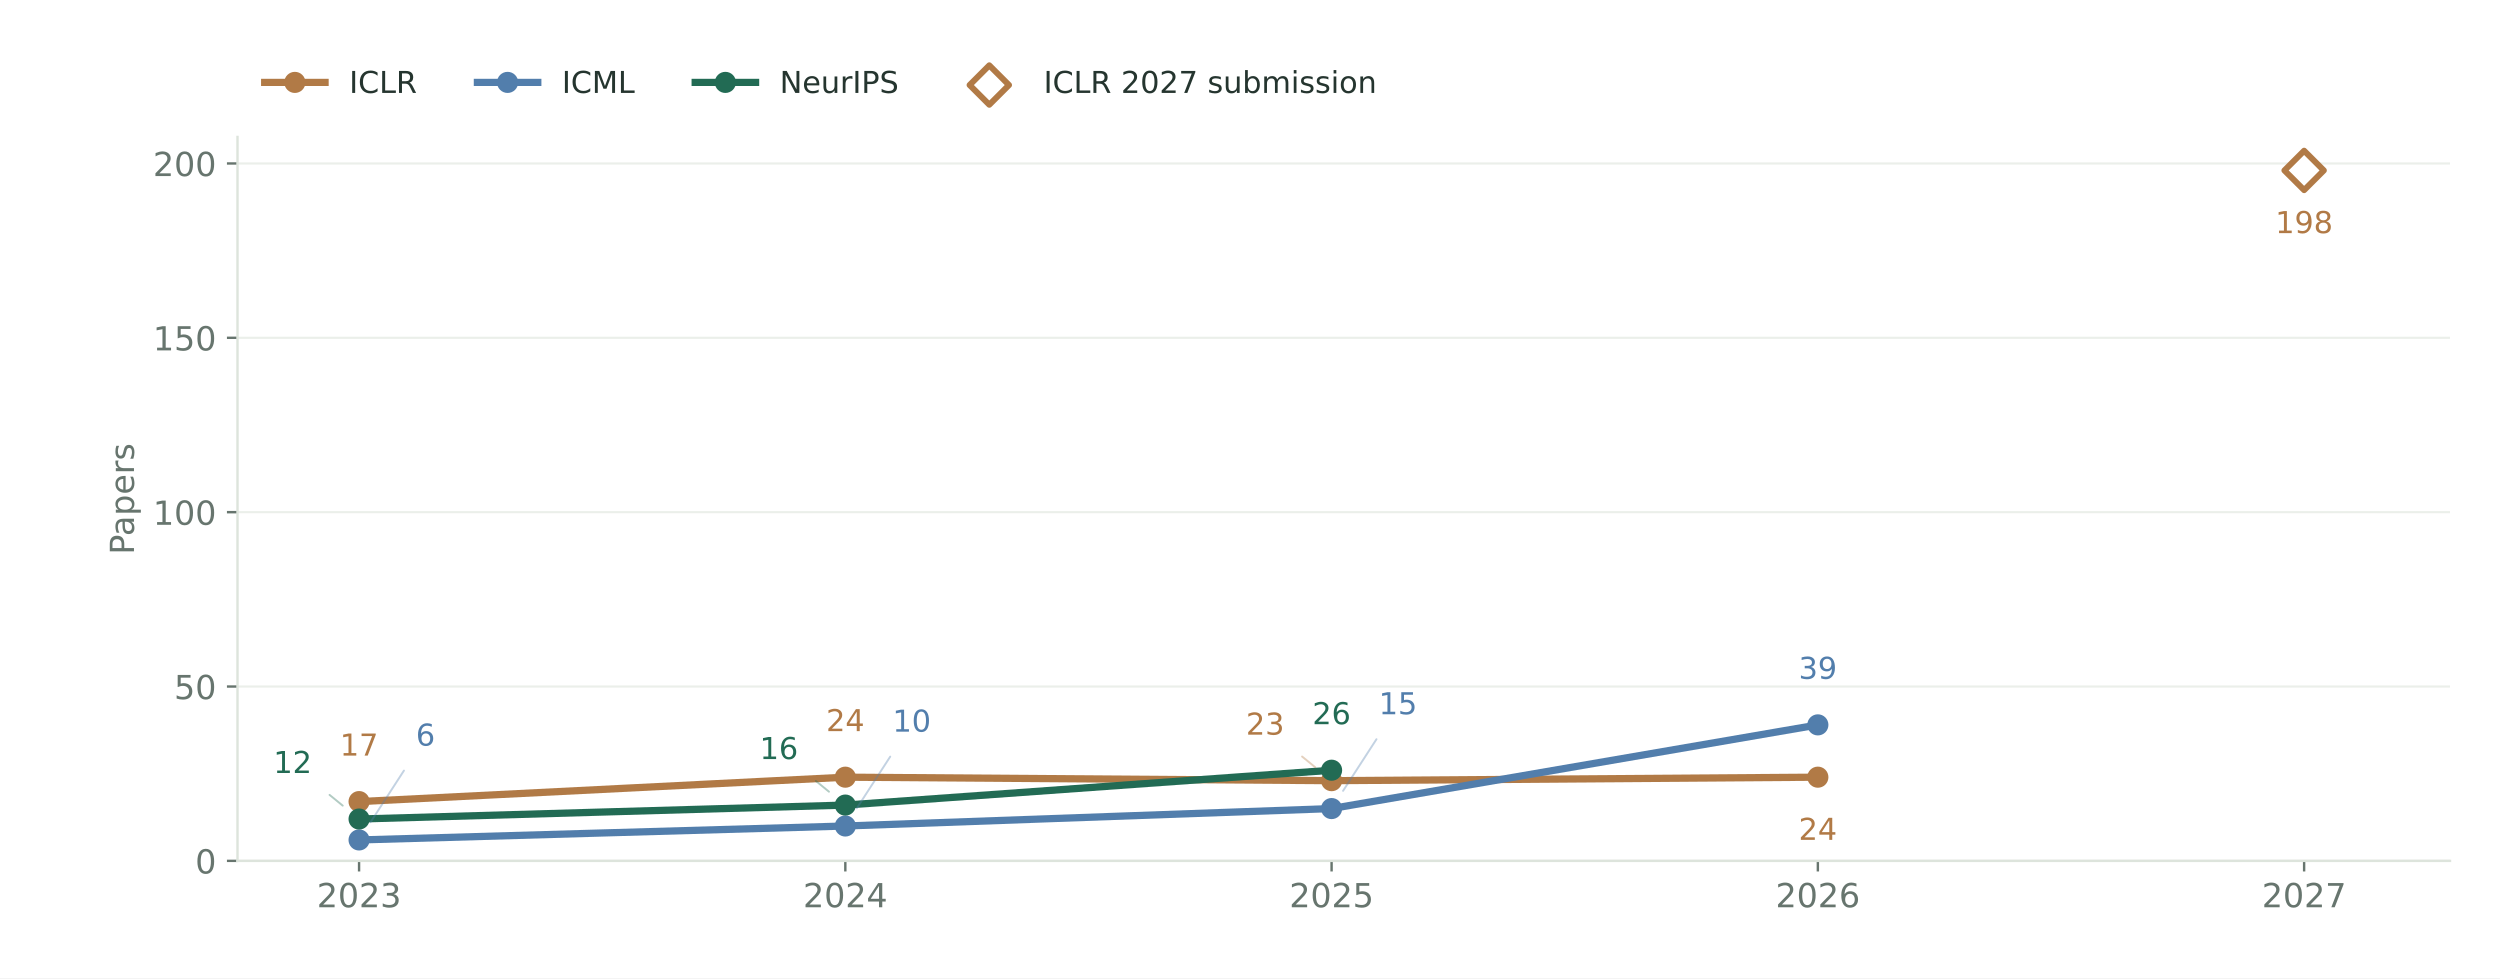
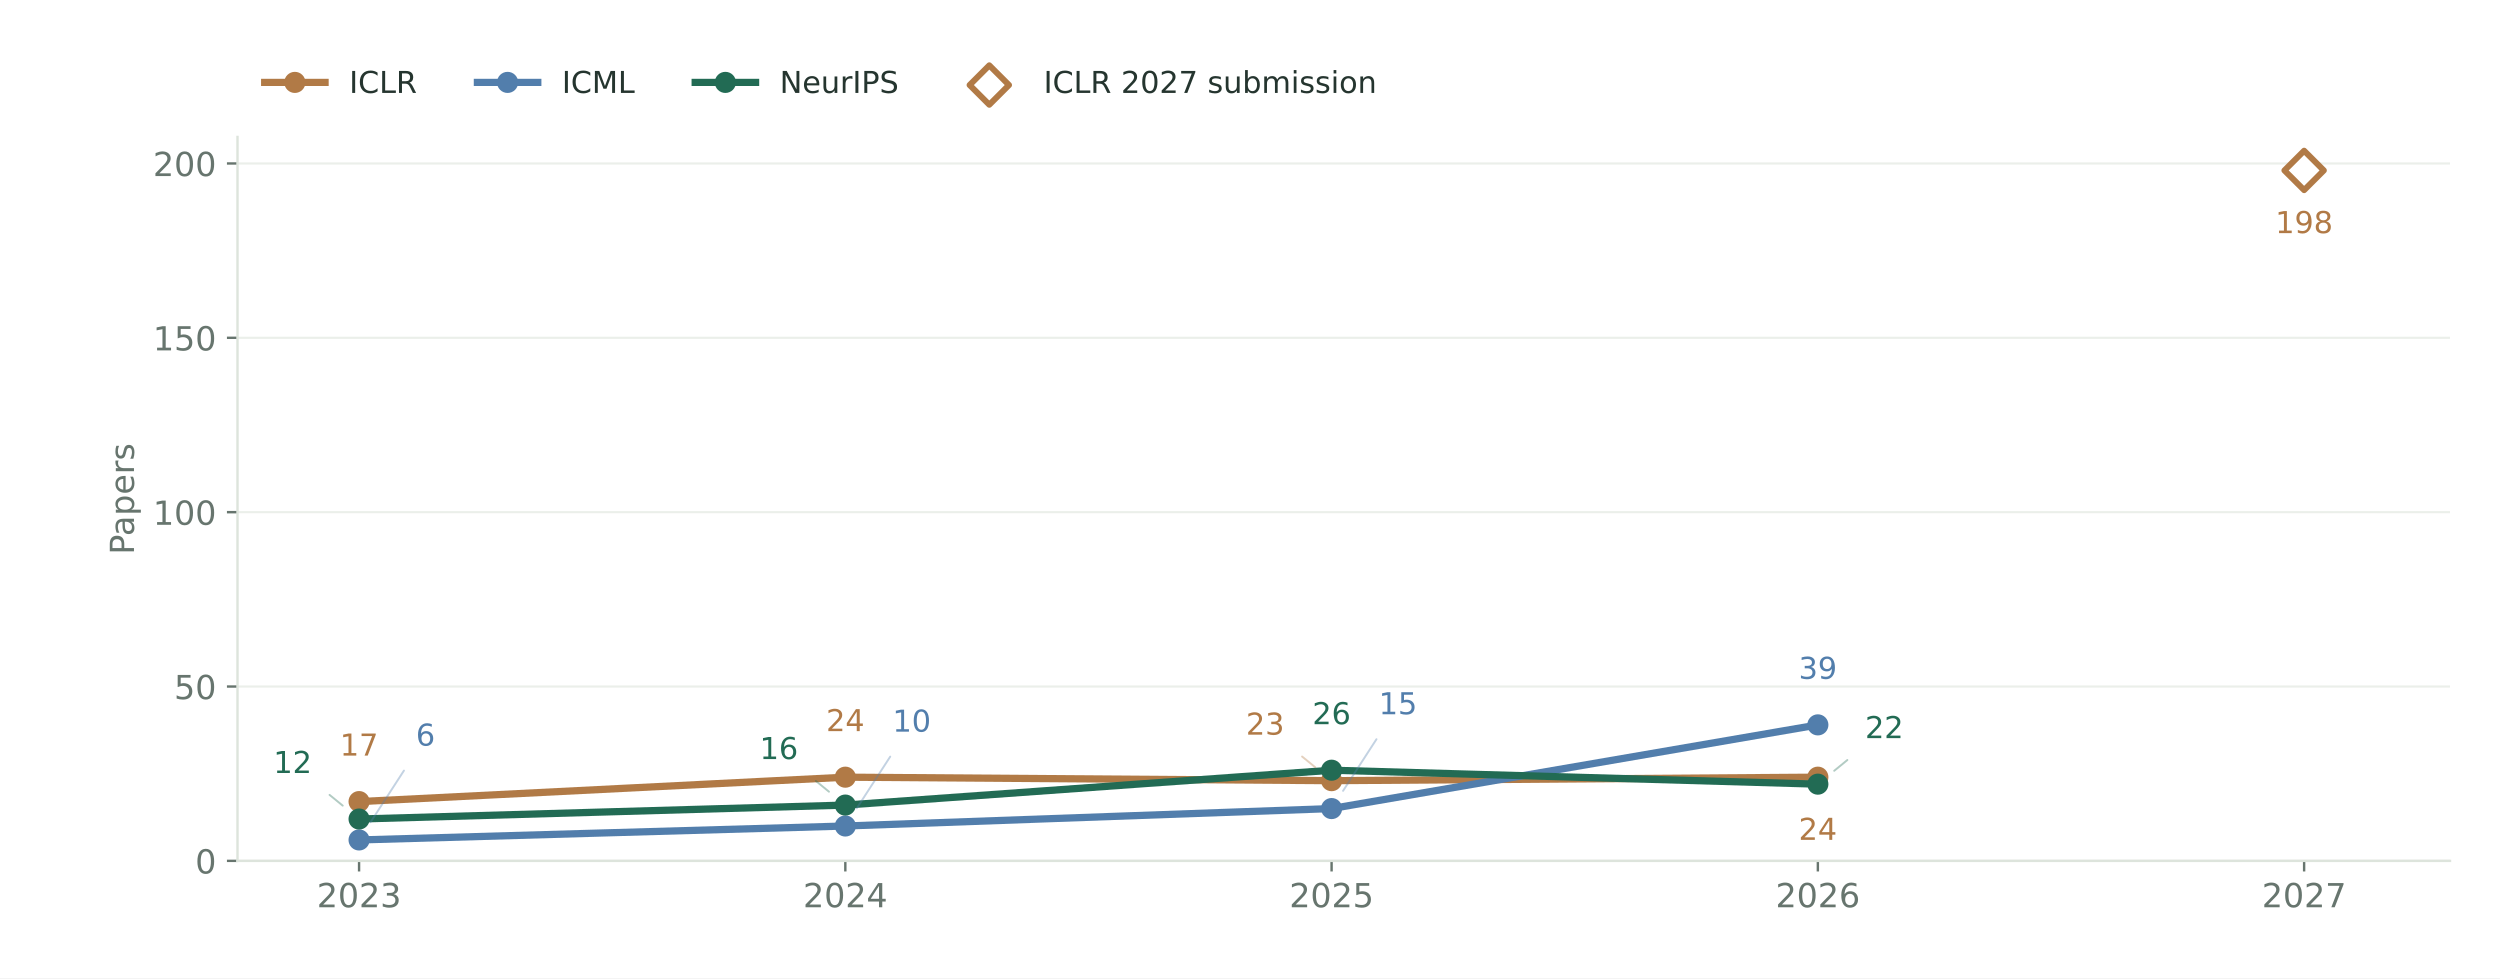
<svg xmlns="http://www.w3.org/2000/svg" xmlns:xlink="http://www.w3.org/1999/xlink" width="828pt" height="324pt" viewBox="0 0 828 324" version="1.1">
  <defs>
    <style type="text/css">*{stroke-linejoin: round; stroke-linecap: butt}</style>
  </defs>
  <g id="figure_1">
    <g id="patch_1">
      <path d="M 0 324  L 828 324  L 828 0  L 0 0  z " style="fill: #ffffff" />
    </g>
    <g id="axes_1">
      <g id="patch_2">
        <path d="M 78.66 285.12  L 811.44 285.12  L 811.44 45.36  L 78.66 45.36  z " style="fill: #ffffff" />
      </g>
      <g id="matplotlib.axis_1">
        <g id="xtick_1">
          <g id="line2d_1">
            <defs>
-               <path id="m07a7f90bcd" d="M 0 0  L 0 3.5  " style="stroke: #67756e; stroke-width: 0.8" />
+               <path id="mfd717eef2a" d="M 0 0  L 0 3.5  " style="stroke: #67756e; stroke-width: 0.8" />
            </defs>
            <g>
-               <use xlink:href="#m07a7f90bcd" x="118.923" y="285.12" style="fill: #67756e; stroke: #67756e; stroke-width: 0.8" />
+               <use xlink:href="#mfd717eef2a" x="118.923" y="285.12" style="fill: #67756e; stroke: #67756e; stroke-width: 0.8" />
            </g>
          </g>
          <g id="text_1">
            <text style="font-size: 11px; font-family: 'DejaVu Sans'; text-anchor: middle; fill: #67756e" x="118.923" y="300.478" transform="rotate(-0 118.9226 300.4783)">2023</text>
          </g>
        </g>
        <g id="xtick_2">
          <g id="line2d_2">
            <g>
-               <use xlink:href="#m07a7f90bcd" x="279.973" y="285.12" style="fill: #67756e; stroke: #67756e; stroke-width: 0.8" />
+               <use xlink:href="#mfd717eef2a" x="279.973" y="285.12" style="fill: #67756e; stroke: #67756e; stroke-width: 0.8" />
            </g>
          </g>
          <g id="text_2">
            <text style="font-size: 11px; font-family: 'DejaVu Sans'; text-anchor: middle; fill: #67756e" x="279.973" y="300.478" transform="rotate(-0 279.9732 300.4783)">2024</text>
          </g>
        </g>
        <g id="xtick_3">
          <g id="line2d_3">
            <g>
-               <use xlink:href="#m07a7f90bcd" x="441.024" y="285.12" style="fill: #67756e; stroke: #67756e; stroke-width: 0.8" />
+               <use xlink:href="#mfd717eef2a" x="441.024" y="285.12" style="fill: #67756e; stroke: #67756e; stroke-width: 0.8" />
            </g>
          </g>
          <g id="text_3">
            <text style="font-size: 11px; font-family: 'DejaVu Sans'; text-anchor: middle; fill: #67756e" x="441.024" y="300.478" transform="rotate(-0 441.0237 300.4783)">2025</text>
          </g>
        </g>
        <g id="xtick_4">
          <g id="line2d_4">
            <g>
-               <use xlink:href="#m07a7f90bcd" x="602.074" y="285.12" style="fill: #67756e; stroke: #67756e; stroke-width: 0.8" />
+               <use xlink:href="#mfd717eef2a" x="602.074" y="285.12" style="fill: #67756e; stroke: #67756e; stroke-width: 0.8" />
            </g>
          </g>
          <g id="text_4">
            <text style="font-size: 11px; font-family: 'DejaVu Sans'; text-anchor: middle; fill: #67756e" x="602.074" y="300.478" transform="rotate(-0 602.0743 300.4783)">2026</text>
          </g>
        </g>
        <g id="xtick_5">
          <g id="line2d_5">
            <g>
-               <use xlink:href="#m07a7f90bcd" x="763.125" y="285.12" style="fill: #67756e; stroke: #67756e; stroke-width: 0.8" />
+               <use xlink:href="#mfd717eef2a" x="763.125" y="285.12" style="fill: #67756e; stroke: #67756e; stroke-width: 0.8" />
            </g>
          </g>
          <g id="text_5">
            <text style="font-size: 11px; font-family: 'DejaVu Sans'; text-anchor: middle; fill: #67756e" x="763.125" y="300.478" transform="rotate(-0 763.1248 300.4783)">2027</text>
          </g>
        </g>
      </g>
      <g id="matplotlib.axis_2">
        <g id="ytick_1">
          <g id="line2d_6">
-             <path d="M 78.66 285.12  L 811.44 285.12  " clip-path="url(#p787ca02645)" style="fill: none; stroke: #dde4dc; stroke-opacity: 0.6; stroke-width: 0.7; stroke-linecap: square" />
+             <path d="M 78.66 285.12  L 811.44 285.12  " clip-path="url(#pc16fa0a04d)" style="fill: none; stroke: #dde4dc; stroke-opacity: 0.6; stroke-width: 0.7; stroke-linecap: square" />
          </g>
          <g id="line2d_7">
            <defs>
-               <path id="ma40c1c69a3" d="M 0 0  L -3.5 0  " style="stroke: #67756e; stroke-width: 0.8" />
+               <path id="m2254d77145" d="M 0 0  L -3.5 0  " style="stroke: #67756e; stroke-width: 0.8" />
            </defs>
            <g>
-               <use xlink:href="#ma40c1c69a3" x="78.66" y="285.12" style="fill: #67756e; stroke: #67756e; stroke-width: 0.8" />
+               <use xlink:href="#m2254d77145" x="78.66" y="285.12" style="fill: #67756e; stroke: #67756e; stroke-width: 0.8" />
            </g>
          </g>
          <g id="text_6">
            <text style="font-size: 11px; font-family: 'DejaVu Sans'; text-anchor: end; fill: #67756e" x="71.66" y="289.299" transform="rotate(-0 71.66 289.2991)">0</text>
          </g>
        </g>
        <g id="ytick_2">
          <g id="line2d_8">
-             <path d="M 78.66 227.374  L 811.44 227.374  " clip-path="url(#p787ca02645)" style="fill: none; stroke: #dde4dc; stroke-opacity: 0.6; stroke-width: 0.7; stroke-linecap: square" />
+             <path d="M 78.66 227.374  L 811.44 227.374  " clip-path="url(#pc16fa0a04d)" style="fill: none; stroke: #dde4dc; stroke-opacity: 0.6; stroke-width: 0.7; stroke-linecap: square" />
          </g>
          <g id="line2d_9">
            <g>
-               <use xlink:href="#ma40c1c69a3" x="78.66" y="227.374" style="fill: #67756e; stroke: #67756e; stroke-width: 0.8" />
+               <use xlink:href="#m2254d77145" x="78.66" y="227.374" style="fill: #67756e; stroke: #67756e; stroke-width: 0.8" />
            </g>
          </g>
          <g id="text_7">
            <text style="font-size: 11px; font-family: 'DejaVu Sans'; text-anchor: end; fill: #67756e" x="71.66" y="231.553" transform="rotate(-0 71.66 231.5535)">50</text>
          </g>
        </g>
        <g id="ytick_3">
          <g id="line2d_10">
-             <path d="M 78.66 169.629  L 811.44 169.629  " clip-path="url(#p787ca02645)" style="fill: none; stroke: #dde4dc; stroke-opacity: 0.6; stroke-width: 0.7; stroke-linecap: square" />
+             <path d="M 78.66 169.629  L 811.44 169.629  " clip-path="url(#pc16fa0a04d)" style="fill: none; stroke: #dde4dc; stroke-opacity: 0.6; stroke-width: 0.7; stroke-linecap: square" />
          </g>
          <g id="line2d_11">
            <g>
-               <use xlink:href="#ma40c1c69a3" x="78.66" y="169.629" style="fill: #67756e; stroke: #67756e; stroke-width: 0.8" />
+               <use xlink:href="#m2254d77145" x="78.66" y="169.629" style="fill: #67756e; stroke: #67756e; stroke-width: 0.8" />
            </g>
          </g>
          <g id="text_8">
            <text style="font-size: 11px; font-family: 'DejaVu Sans'; text-anchor: end; fill: #67756e" x="71.66" y="173.808" transform="rotate(-0 71.66 173.8078)">100</text>
          </g>
        </g>
        <g id="ytick_4">
          <g id="line2d_12">
-             <path d="M 78.66 111.883  L 811.44 111.883  " clip-path="url(#p787ca02645)" style="fill: none; stroke: #dde4dc; stroke-opacity: 0.6; stroke-width: 0.7; stroke-linecap: square" />
+             <path d="M 78.66 111.883  L 811.44 111.883  " clip-path="url(#pc16fa0a04d)" style="fill: none; stroke: #dde4dc; stroke-opacity: 0.6; stroke-width: 0.7; stroke-linecap: square" />
          </g>
          <g id="line2d_13">
            <g>
-               <use xlink:href="#ma40c1c69a3" x="78.66" y="111.883" style="fill: #67756e; stroke: #67756e; stroke-width: 0.8" />
+               <use xlink:href="#m2254d77145" x="78.66" y="111.883" style="fill: #67756e; stroke: #67756e; stroke-width: 0.8" />
            </g>
          </g>
          <g id="text_9">
            <text style="font-size: 11px; font-family: 'DejaVu Sans'; text-anchor: end; fill: #67756e" x="71.66" y="116.062" transform="rotate(-0 71.66 116.0621)">150</text>
          </g>
        </g>
        <g id="ytick_5">
          <g id="line2d_14">
-             <path d="M 78.66 54.137  L 811.44 54.137  " clip-path="url(#p787ca02645)" style="fill: none; stroke: #dde4dc; stroke-opacity: 0.6; stroke-width: 0.7; stroke-linecap: square" />
+             <path d="M 78.66 54.137  L 811.44 54.137  " clip-path="url(#pc16fa0a04d)" style="fill: none; stroke: #dde4dc; stroke-opacity: 0.6; stroke-width: 0.7; stroke-linecap: square" />
          </g>
          <g id="line2d_15">
            <g>
-               <use xlink:href="#ma40c1c69a3" x="78.66" y="54.137" style="fill: #67756e; stroke: #67756e; stroke-width: 0.8" />
+               <use xlink:href="#m2254d77145" x="78.66" y="54.137" style="fill: #67756e; stroke: #67756e; stroke-width: 0.8" />
            </g>
          </g>
          <g id="text_10">
            <text style="font-size: 11px; font-family: 'DejaVu Sans'; text-anchor: end; fill: #67756e" x="71.66" y="58.316" transform="rotate(-0 71.66 58.31648)">200</text>
          </g>
        </g>
        <g id="text_11">
          <text style="font-size: 11px; font-family: 'DejaVu Sans'; text-anchor: middle; fill: #67756e" x="44.376" y="165.24" transform="rotate(-90 44.37609 165.24)">Papers</text>
        </g>
      </g>
      <g id="line2d_16">
-         <path d="M 118.923 265.486  L 279.973 257.402  L 441.024 258.557  L 602.074 257.402  " clip-path="url(#p787ca02645)" style="fill: none; stroke: #b17a46; stroke-width: 2.4; stroke-linecap: square" />
-         <defs>
-           <path id="m669ca16570" d="M 0 3  C 0.796 3 1.559 2.684 2.121 2.121  C 2.684 1.559 3 0.796 3 0  C 3 -0.796 2.684 -1.559 2.121 -2.121  C 1.559 -2.684 0.796 -3 0 -3  C -0.796 -3 -1.559 -2.684 -2.121 -2.121  C -2.684 -1.559 -3 -0.796 -3 0  C -3 0.796 -2.684 1.559 -2.121 2.121  C -1.559 2.684 -0.796 3 0 3  z " style="stroke: #b17a46" />
-         </defs>
-         <g clip-path="url(#p787ca02645)">
-           <use xlink:href="#m669ca16570" x="118.923" y="265.486" style="fill: #b17a46; stroke: #b17a46" />
-           <use xlink:href="#m669ca16570" x="279.973" y="257.402" style="fill: #b17a46; stroke: #b17a46" />
-           <use xlink:href="#m669ca16570" x="441.024" y="258.557" style="fill: #b17a46; stroke: #b17a46" />
-           <use xlink:href="#m669ca16570" x="602.074" y="257.402" style="fill: #b17a46; stroke: #b17a46" />
+         <path d="M 118.923 265.486  L 279.973 257.402  L 441.024 258.557  L 602.074 257.402  " clip-path="url(#pc16fa0a04d)" style="fill: none; stroke: #b17a46; stroke-width: 2.4; stroke-linecap: square" />
+         <defs>
+           <path id="mfc69d1dbd6" d="M 0 3  C 0.796 3 1.559 2.684 2.121 2.121  C 2.684 1.559 3 0.796 3 0  C 3 -0.796 2.684 -1.559 2.121 -2.121  C 1.559 -2.684 0.796 -3 0 -3  C -0.796 -3 -1.559 -2.684 -2.121 -2.121  C -2.684 -1.559 -3 -0.796 -3 0  C -3 0.796 -2.684 1.559 -2.121 2.121  C -1.559 2.684 -0.796 3 0 3  z " style="stroke: #b17a46" />
+         </defs>
+         <g clip-path="url(#pc16fa0a04d)">
+           <use xlink:href="#mfc69d1dbd6" x="118.923" y="265.486" style="fill: #b17a46; stroke: #b17a46" />
+           <use xlink:href="#mfc69d1dbd6" x="279.973" y="257.402" style="fill: #b17a46; stroke: #b17a46" />
+           <use xlink:href="#mfc69d1dbd6" x="441.024" y="258.557" style="fill: #b17a46; stroke: #b17a46" />
+           <use xlink:href="#mfc69d1dbd6" x="602.074" y="257.402" style="fill: #b17a46; stroke: #b17a46" />
        </g>
      </g>
      <g id="line2d_17">
-         <path d="M 118.923 278.191  L 279.973 273.571  L 441.024 267.796  L 602.074 240.078  " clip-path="url(#p787ca02645)" style="fill: none; stroke: #527eac; stroke-width: 2.4; stroke-linecap: square" />
-         <defs>
-           <path id="md6dc3d672e" d="M 0 3  C 0.796 3 1.559 2.684 2.121 2.121  C 2.684 1.559 3 0.796 3 0  C 3 -0.796 2.684 -1.559 2.121 -2.121  C 1.559 -2.684 0.796 -3 0 -3  C -0.796 -3 -1.559 -2.684 -2.121 -2.121  C -2.684 -1.559 -3 -0.796 -3 0  C -3 0.796 -2.684 1.559 -2.121 2.121  C -1.559 2.684 -0.796 3 0 3  z " style="stroke: #527eac" />
-         </defs>
-         <g clip-path="url(#p787ca02645)">
-           <use xlink:href="#md6dc3d672e" x="118.923" y="278.191" style="fill: #527eac; stroke: #527eac" />
-           <use xlink:href="#md6dc3d672e" x="279.973" y="273.571" style="fill: #527eac; stroke: #527eac" />
-           <use xlink:href="#md6dc3d672e" x="441.024" y="267.796" style="fill: #527eac; stroke: #527eac" />
-           <use xlink:href="#md6dc3d672e" x="602.074" y="240.078" style="fill: #527eac; stroke: #527eac" />
+         <path d="M 118.923 278.191  L 279.973 273.571  L 441.024 267.796  L 602.074 240.078  " clip-path="url(#pc16fa0a04d)" style="fill: none; stroke: #527eac; stroke-width: 2.4; stroke-linecap: square" />
+         <defs>
+           <path id="mefba887b21" d="M 0 3  C 0.796 3 1.559 2.684 2.121 2.121  C 2.684 1.559 3 0.796 3 0  C 3 -0.796 2.684 -1.559 2.121 -2.121  C 1.559 -2.684 0.796 -3 0 -3  C -0.796 -3 -1.559 -2.684 -2.121 -2.121  C -2.684 -1.559 -3 -0.796 -3 0  C -3 0.796 -2.684 1.559 -2.121 2.121  C -1.559 2.684 -0.796 3 0 3  z " style="stroke: #527eac" />
+         </defs>
+         <g clip-path="url(#pc16fa0a04d)">
+           <use xlink:href="#mefba887b21" x="118.923" y="278.191" style="fill: #527eac; stroke: #527eac" />
+           <use xlink:href="#mefba887b21" x="279.973" y="273.571" style="fill: #527eac; stroke: #527eac" />
+           <use xlink:href="#mefba887b21" x="441.024" y="267.796" style="fill: #527eac; stroke: #527eac" />
+           <use xlink:href="#mefba887b21" x="602.074" y="240.078" style="fill: #527eac; stroke: #527eac" />
        </g>
      </g>
      <g id="line2d_18">
-         <path d="M 118.923 271.261  L 279.973 266.641  L 441.024 255.092  " clip-path="url(#p787ca02645)" style="fill: none; stroke: #226b54; stroke-width: 2.4; stroke-linecap: square" />
-         <defs>
-           <path id="m3249a725f1" d="M 0 3  C 0.796 3 1.559 2.684 2.121 2.121  C 2.684 1.559 3 0.796 3 0  C 3 -0.796 2.684 -1.559 2.121 -2.121  C 1.559 -2.684 0.796 -3 0 -3  C -0.796 -3 -1.559 -2.684 -2.121 -2.121  C -2.684 -1.559 -3 -0.796 -3 0  C -3 0.796 -2.684 1.559 -2.121 2.121  C -1.559 2.684 -0.796 3 0 3  z " style="stroke: #226b54" />
-         </defs>
-         <g clip-path="url(#p787ca02645)">
-           <use xlink:href="#m3249a725f1" x="118.923" y="271.261" style="fill: #226b54; stroke: #226b54" />
-           <use xlink:href="#m3249a725f1" x="279.973" y="266.641" style="fill: #226b54; stroke: #226b54" />
-           <use xlink:href="#m3249a725f1" x="441.024" y="255.092" style="fill: #226b54; stroke: #226b54" />
+         <path d="M 118.923 271.261  L 279.973 266.641  L 441.024 255.092  L 602.074 259.712  " clip-path="url(#pc16fa0a04d)" style="fill: none; stroke: #226b54; stroke-width: 2.4; stroke-linecap: square" />
+         <defs>
+           <path id="m6d9565d24a" d="M 0 3  C 0.796 3 1.559 2.684 2.121 2.121  C 2.684 1.559 3 0.796 3 0  C 3 -0.796 2.684 -1.559 2.121 -2.121  C 1.559 -2.684 0.796 -3 0 -3  C -0.796 -3 -1.559 -2.684 -2.121 -2.121  C -2.684 -1.559 -3 -0.796 -3 0  C -3 0.796 -2.684 1.559 -2.121 2.121  C -1.559 2.684 -0.796 3 0 3  z " style="stroke: #226b54" />
+         </defs>
+         <g clip-path="url(#pc16fa0a04d)">
+           <use xlink:href="#m6d9565d24a" x="118.923" y="271.261" style="fill: #226b54; stroke: #226b54" />
+           <use xlink:href="#m6d9565d24a" x="279.973" y="266.641" style="fill: #226b54; stroke: #226b54" />
+           <use xlink:href="#m6d9565d24a" x="441.024" y="255.092" style="fill: #226b54; stroke: #226b54" />
+           <use xlink:href="#m6d9565d24a" x="602.074" y="259.712" style="fill: #226b54; stroke: #226b54" />
        </g>
      </g>
      <g id="patch_3">
        <path d="M 78.66 285.12  L 78.66 45.36  " style="fill: none; stroke: #dde4dc; stroke-width: 0.8; stroke-linejoin: miter; stroke-linecap: square" />
      </g>
      <g id="patch_4">
        <path d="M 78.66 285.12  L 811.44 285.12  " style="fill: none; stroke: #dde4dc; stroke-width: 0.8; stroke-linejoin: miter; stroke-linecap: square" />
      </g>
      <g id="PathCollection_1">
        <defs>
-           <path id="m2e8cffaf01" d="M -0 6.519  L 6.519 0  L 0 -6.519  L -6.519 -0  z " style="stroke: #b17a46; stroke-width: 2" />
-         </defs>
-         <g clip-path="url(#p787ca02645)">
-           <use xlink:href="#m2e8cffaf01" x="763.125" y="56.447" style="fill: #ffffff; stroke: #b17a46; stroke-width: 2" />
+           <path id="mb24abdbb28" d="M -0 6.519  L 6.519 0  L 0 -6.519  L -6.519 -0  z " style="stroke: #b17a46; stroke-width: 2" />
+         </defs>
+         <g clip-path="url(#pc16fa0a04d)">
+           <use xlink:href="#mb24abdbb28" x="763.125" y="56.447" style="fill: #ffffff; stroke: #b17a46; stroke-width: 2" />
        </g>
      </g>
      <g id="text_12">
        <text style="font-size: 10px; font-family: 'DejaVu Sans'; text-anchor: middle; fill: #b17a46" x="118.923" y="250.246" transform="rotate(-0 118.9226 250.2458)">17</text>
      </g>
      <g id="patch_5">
        <path d="M 109.156 263.27  Q 111.329 265.048 113.503 266.826  " style="fill: none; opacity: 0.35; stroke: #226b54; stroke-width: 0.65; stroke-linecap: round" />
      </g>
      <g id="text_13">
        <text style="font-size: 10px; font-family: 'DejaVu Sans'; text-anchor: middle; fill: #226b54" x="96.923" y="256.02" transform="rotate(-0 96.92264 256.0204)">12</text>
      </g>
      <g id="patch_6">
        <path d="M 133.785 255.221  Q 128.254 263.769 122.724 272.316  " style="fill: none; opacity: 0.35; stroke: #527eac; stroke-width: 0.65; stroke-linecap: round" />
      </g>
      <g id="text_14">
        <text style="font-size: 10px; font-family: 'DejaVu Sans'; text-anchor: middle; fill: #527eac" x="140.923" y="246.95" transform="rotate(-0 140.9226 246.9499)">6</text>
      </g>
      <g id="text_15">
        <text style="font-size: 10px; font-family: 'DejaVu Sans'; text-anchor: middle; fill: #b17a46" x="279.973" y="242.161" transform="rotate(-0 279.9732 242.1615)">24</text>
      </g>
      <g id="patch_7">
        <path d="M 270.206 258.65  Q 272.38 260.428 274.553 262.207  " style="fill: none; opacity: 0.35; stroke: #226b54; stroke-width: 0.65; stroke-linecap: round" />
      </g>
      <g id="text_16">
        <text style="font-size: 10px; font-family: 'DejaVu Sans'; text-anchor: middle; fill: #226b54" x="257.973" y="251.401" transform="rotate(-0 257.9732 251.4008)">16</text>
      </g>
      <g id="patch_8">
        <path d="M 294.836 250.601  Q 289.305 259.149 283.774 267.697  " style="fill: none; opacity: 0.35; stroke: #527eac; stroke-width: 0.65; stroke-linecap: round" />
      </g>
      <g id="text_17">
        <text style="font-size: 10px; font-family: 'DejaVu Sans'; text-anchor: middle; fill: #527eac" x="301.973" y="242.33" transform="rotate(-0 301.9732 242.3302)">10</text>
      </g>
      <g id="text_18">
        <text style="font-size: 10px; font-family: 'DejaVu Sans'; text-anchor: middle; fill: #226b54" x="441.024" y="239.852" transform="rotate(-0 441.0237 239.8516)">26</text>
      </g>
      <g id="patch_9">
        <path d="M 431.257 250.566  Q 433.43 252.344 435.604 254.122  " style="fill: none; opacity: 0.35; stroke: #b17a46; stroke-width: 0.65; stroke-linecap: round" />
      </g>
      <g id="text_19">
        <text style="font-size: 10px; font-family: 'DejaVu Sans'; text-anchor: middle; fill: #b17a46" x="419.024" y="243.316" transform="rotate(-0 419.0237 243.3164)">23</text>
      </g>
      <g id="patch_10">
        <path d="M 455.886 244.827  Q 450.356 253.374 444.825 261.922  " style="fill: none; opacity: 0.35; stroke: #527eac; stroke-width: 0.65; stroke-linecap: round" />
      </g>
      <g id="text_20">
        <text style="font-size: 10px; font-family: 'DejaVu Sans'; text-anchor: middle; fill: #527eac" x="463.024" y="236.556" transform="rotate(-0 463.0237 236.5557)">15</text>
      </g>
      <g id="text_21">
        <text style="font-size: 10px; font-family: 'DejaVu Sans'; text-anchor: middle; fill: #527eac" x="602.074" y="224.838" transform="rotate(-0 602.0743 224.8378)">39</text>
      </g>
      <g id="text_22">
        <text style="font-size: 10px; font-family: 'DejaVu Sans'; text-anchor: middle; fill: #b17a46" x="602.074" y="278.161" transform="rotate(-0 602.0743 278.1615)">24</text>
      </g>
+       <g id="patch_11">
+         <path d="M 611.841 251.721  Q 609.668 253.499 607.494 255.277  " style="fill: none; opacity: 0.35; stroke: #226b54; stroke-width: 0.65; stroke-linecap: round" />
+       </g>
      <g id="text_23">
+         <text style="font-size: 10px; font-family: 'DejaVu Sans'; text-anchor: middle; fill: #226b54" x="624.074" y="244.471" transform="rotate(-0 624.0743 244.4713)">22</text>
+       </g>
+       <g id="text_24">
        <text style="font-size: 10px; font-family: 'DejaVu Sans'; text-anchor: middle; fill: #b17a46" x="763.125" y="77.207" transform="rotate(-0 763.1248 77.20654)">198</text>
      </g>
      <g id="legend_1">
        <g id="line2d_19">
          <path d="M 87.66 27.29  L 97.66 27.29  L 107.66 27.29  " style="fill: none; stroke: #b17a46; stroke-width: 2.4; stroke-linecap: square" />
          <g>
-             <use xlink:href="#m669ca16570" x="97.66" y="27.29" style="fill: #b17a46; stroke: #b17a46" />
-           </g>
-         </g>
-         <g id="text_24">
+             <use xlink:href="#mfc69d1dbd6" x="97.66" y="27.29" style="fill: #b17a46; stroke: #b17a46" />
+           </g>
+         </g>
+         <g id="text_25">
          <text style="font-size: 10px; font-family: 'DejaVu Sans'; text-anchor: start; fill: #25352f" x="115.66" y="30.79" transform="rotate(-0 115.66 30.78964)">ICLR</text>
        </g>
        <g id="line2d_20">
          <path d="M 158.113 27.29  L 168.113 27.29  L 178.113 27.29  " style="fill: none; stroke: #527eac; stroke-width: 2.4; stroke-linecap: square" />
          <g>
-             <use xlink:href="#md6dc3d672e" x="168.113" y="27.29" style="fill: #527eac; stroke: #527eac" />
-           </g>
-         </g>
-         <g id="text_25">
+             <use xlink:href="#mefba887b21" x="168.113" y="27.29" style="fill: #527eac; stroke: #527eac" />
+           </g>
+         </g>
+         <g id="text_26">
          <text style="font-size: 10px; font-family: 'DejaVu Sans'; text-anchor: start; fill: #25352f" x="186.113" y="30.79" transform="rotate(-0 186.1131 30.78964)">ICML</text>
        </g>
        <g id="line2d_21">
          <path d="M 230.246 27.29  L 240.246 27.29  L 250.246 27.29  " style="fill: none; stroke: #226b54; stroke-width: 2.4; stroke-linecap: square" />
          <g>
-             <use xlink:href="#m3249a725f1" x="240.246" y="27.29" style="fill: #226b54; stroke: #226b54" />
-           </g>
-         </g>
-         <g id="text_26">
+             <use xlink:href="#m6d9565d24a" x="240.246" y="27.29" style="fill: #226b54; stroke: #226b54" />
+           </g>
+         </g>
+         <g id="text_27">
          <text style="font-size: 10px; font-family: 'DejaVu Sans'; text-anchor: start; fill: #25352f" x="258.246" y="30.79" transform="rotate(-0 258.2459 30.78964)">NeurIPS</text>
        </g>
        <g id="PathCollection_2">
          <g>
-             <use xlink:href="#m2e8cffaf01" x="327.657" y="28.165" style="fill: #ffffff; stroke: #b17a46; stroke-width: 2" />
-           </g>
-         </g>
-         <g id="text_27">
+             <use xlink:href="#mb24abdbb28" x="327.657" y="28.165" style="fill: #ffffff; stroke: #b17a46; stroke-width: 2" />
+           </g>
+         </g>
+         <g id="text_28">
          <text style="font-size: 10px; font-family: 'DejaVu Sans'; text-anchor: start; fill: #25352f" x="345.657" y="30.79" transform="rotate(-0 345.6569 30.78964)">ICLR 2027 submission</text>
        </g>
      </g>
    </g>
  </g>
  <defs>
-     <clipPath id="p787ca02645">
+     <clipPath id="pc16fa0a04d">
      <rect x="78.66" y="45.36" width="732.78" height="239.76" />
    </clipPath>
  </defs>
</svg>
